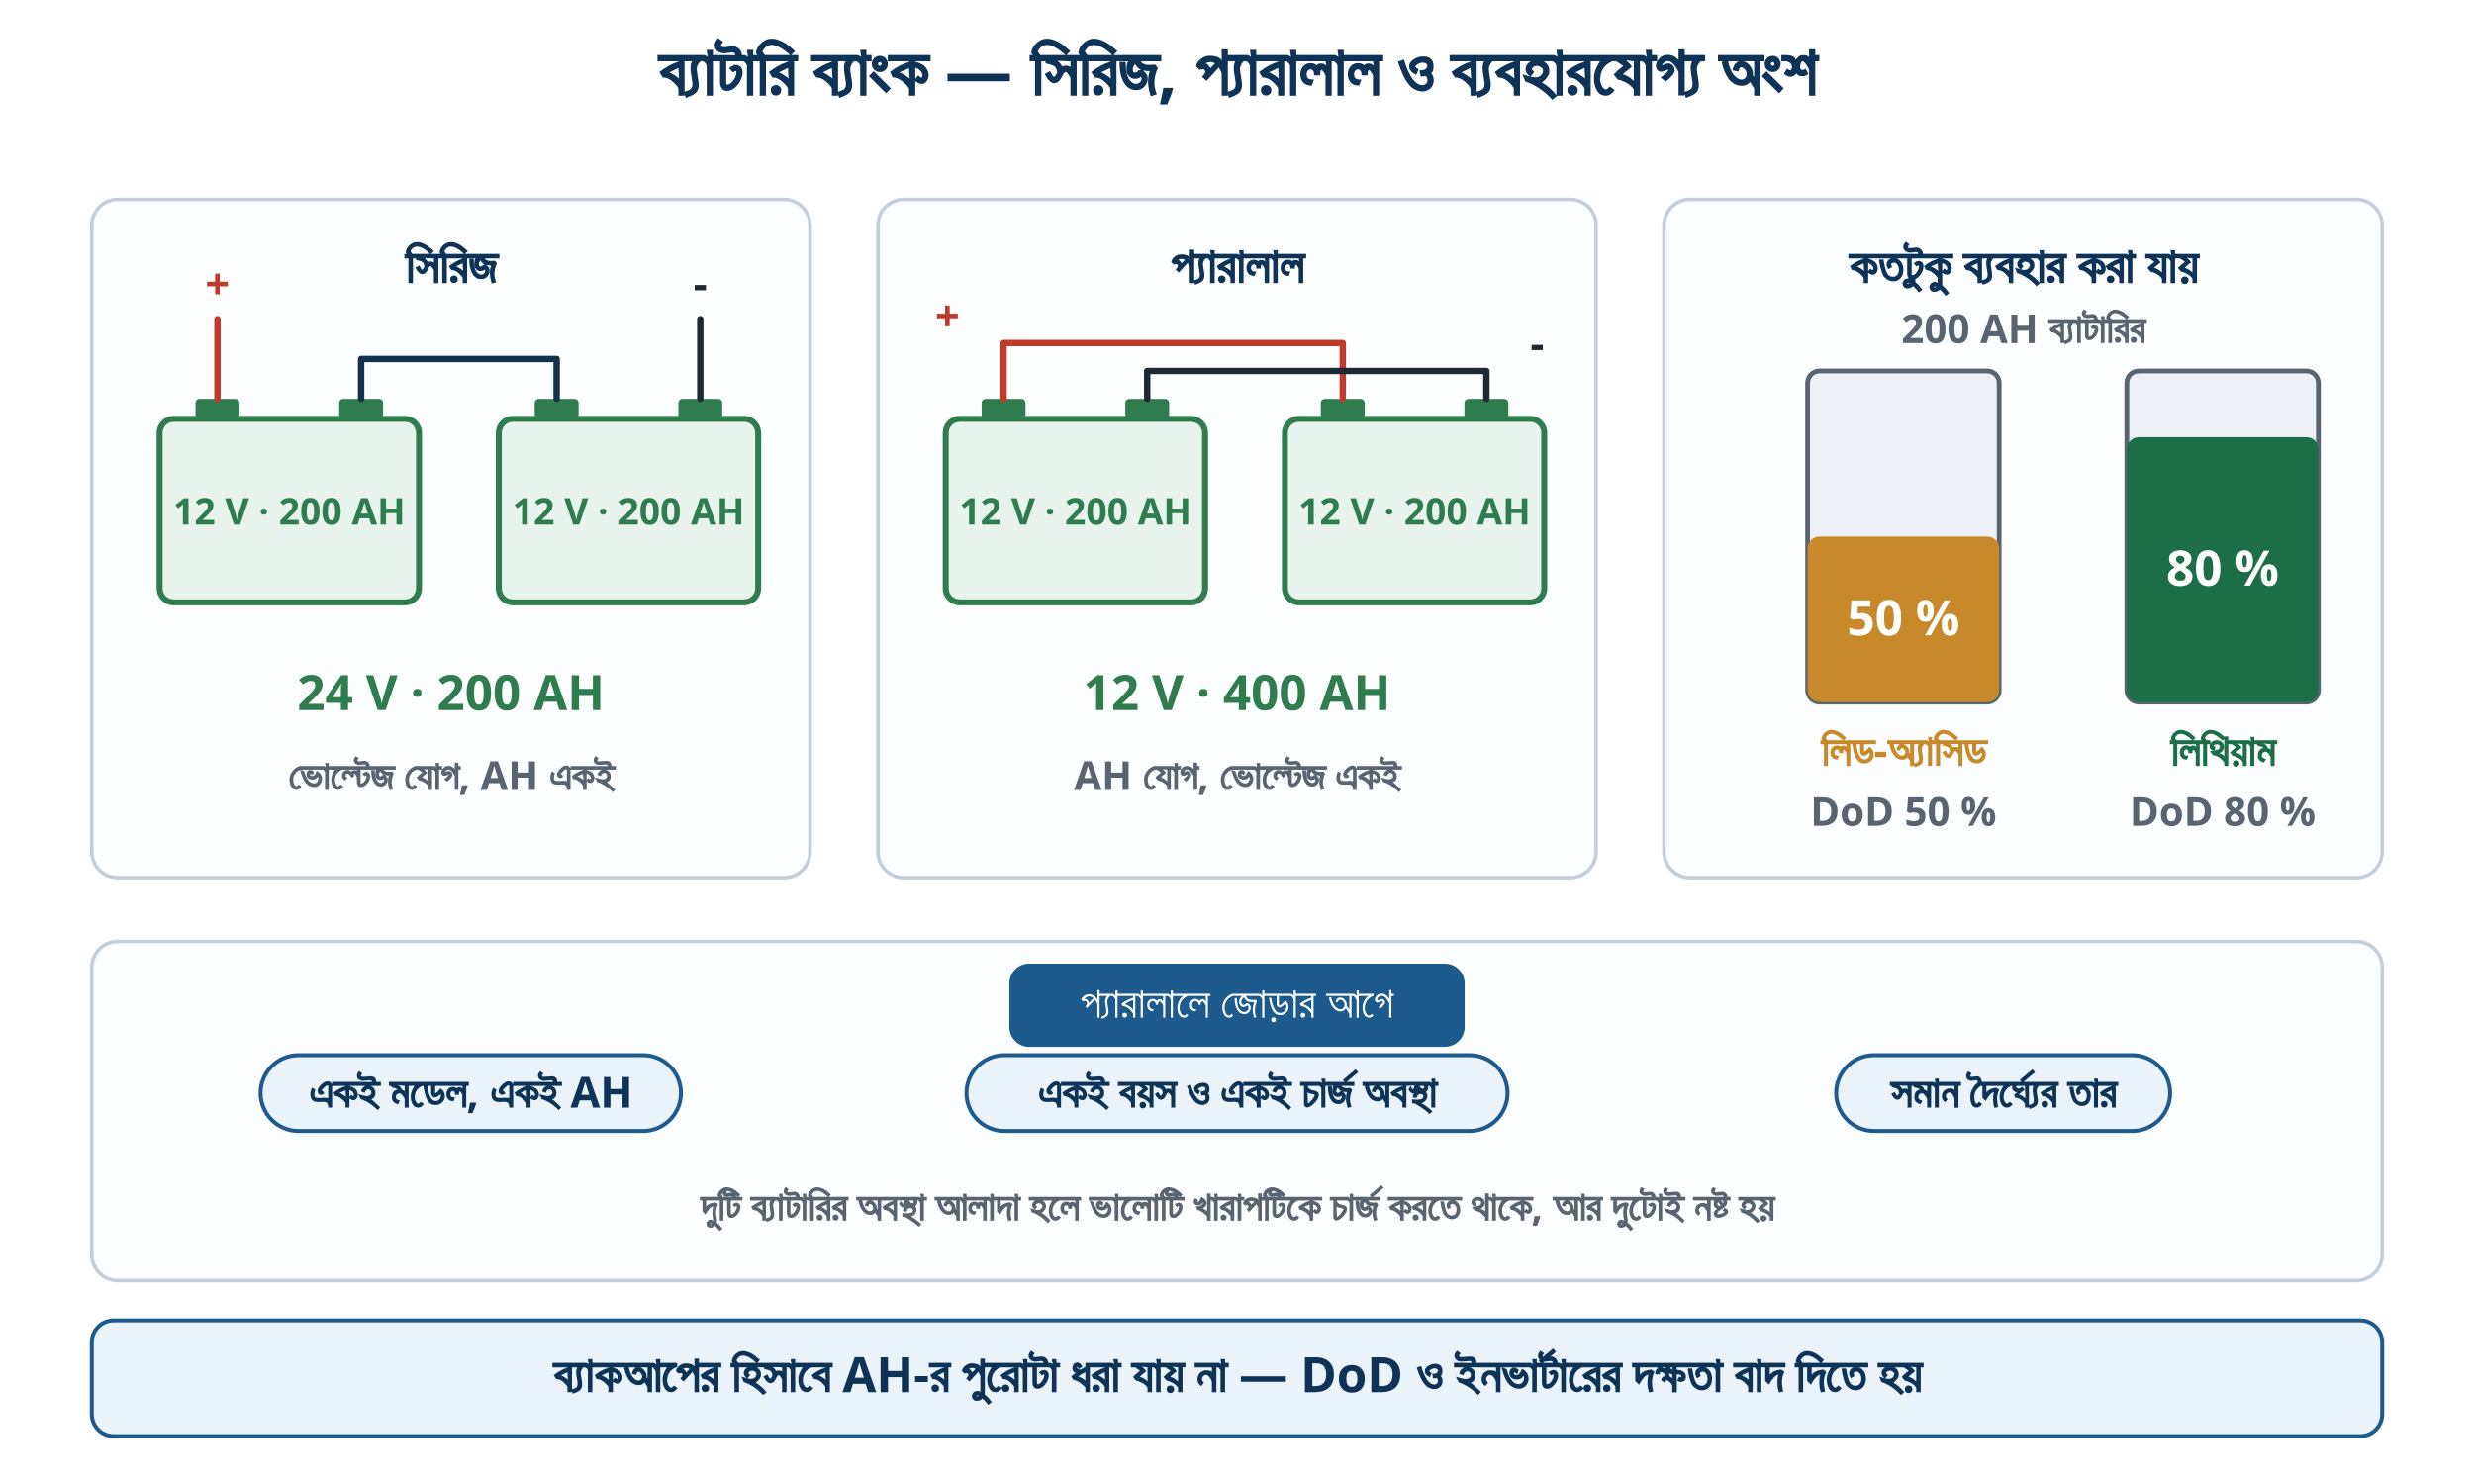
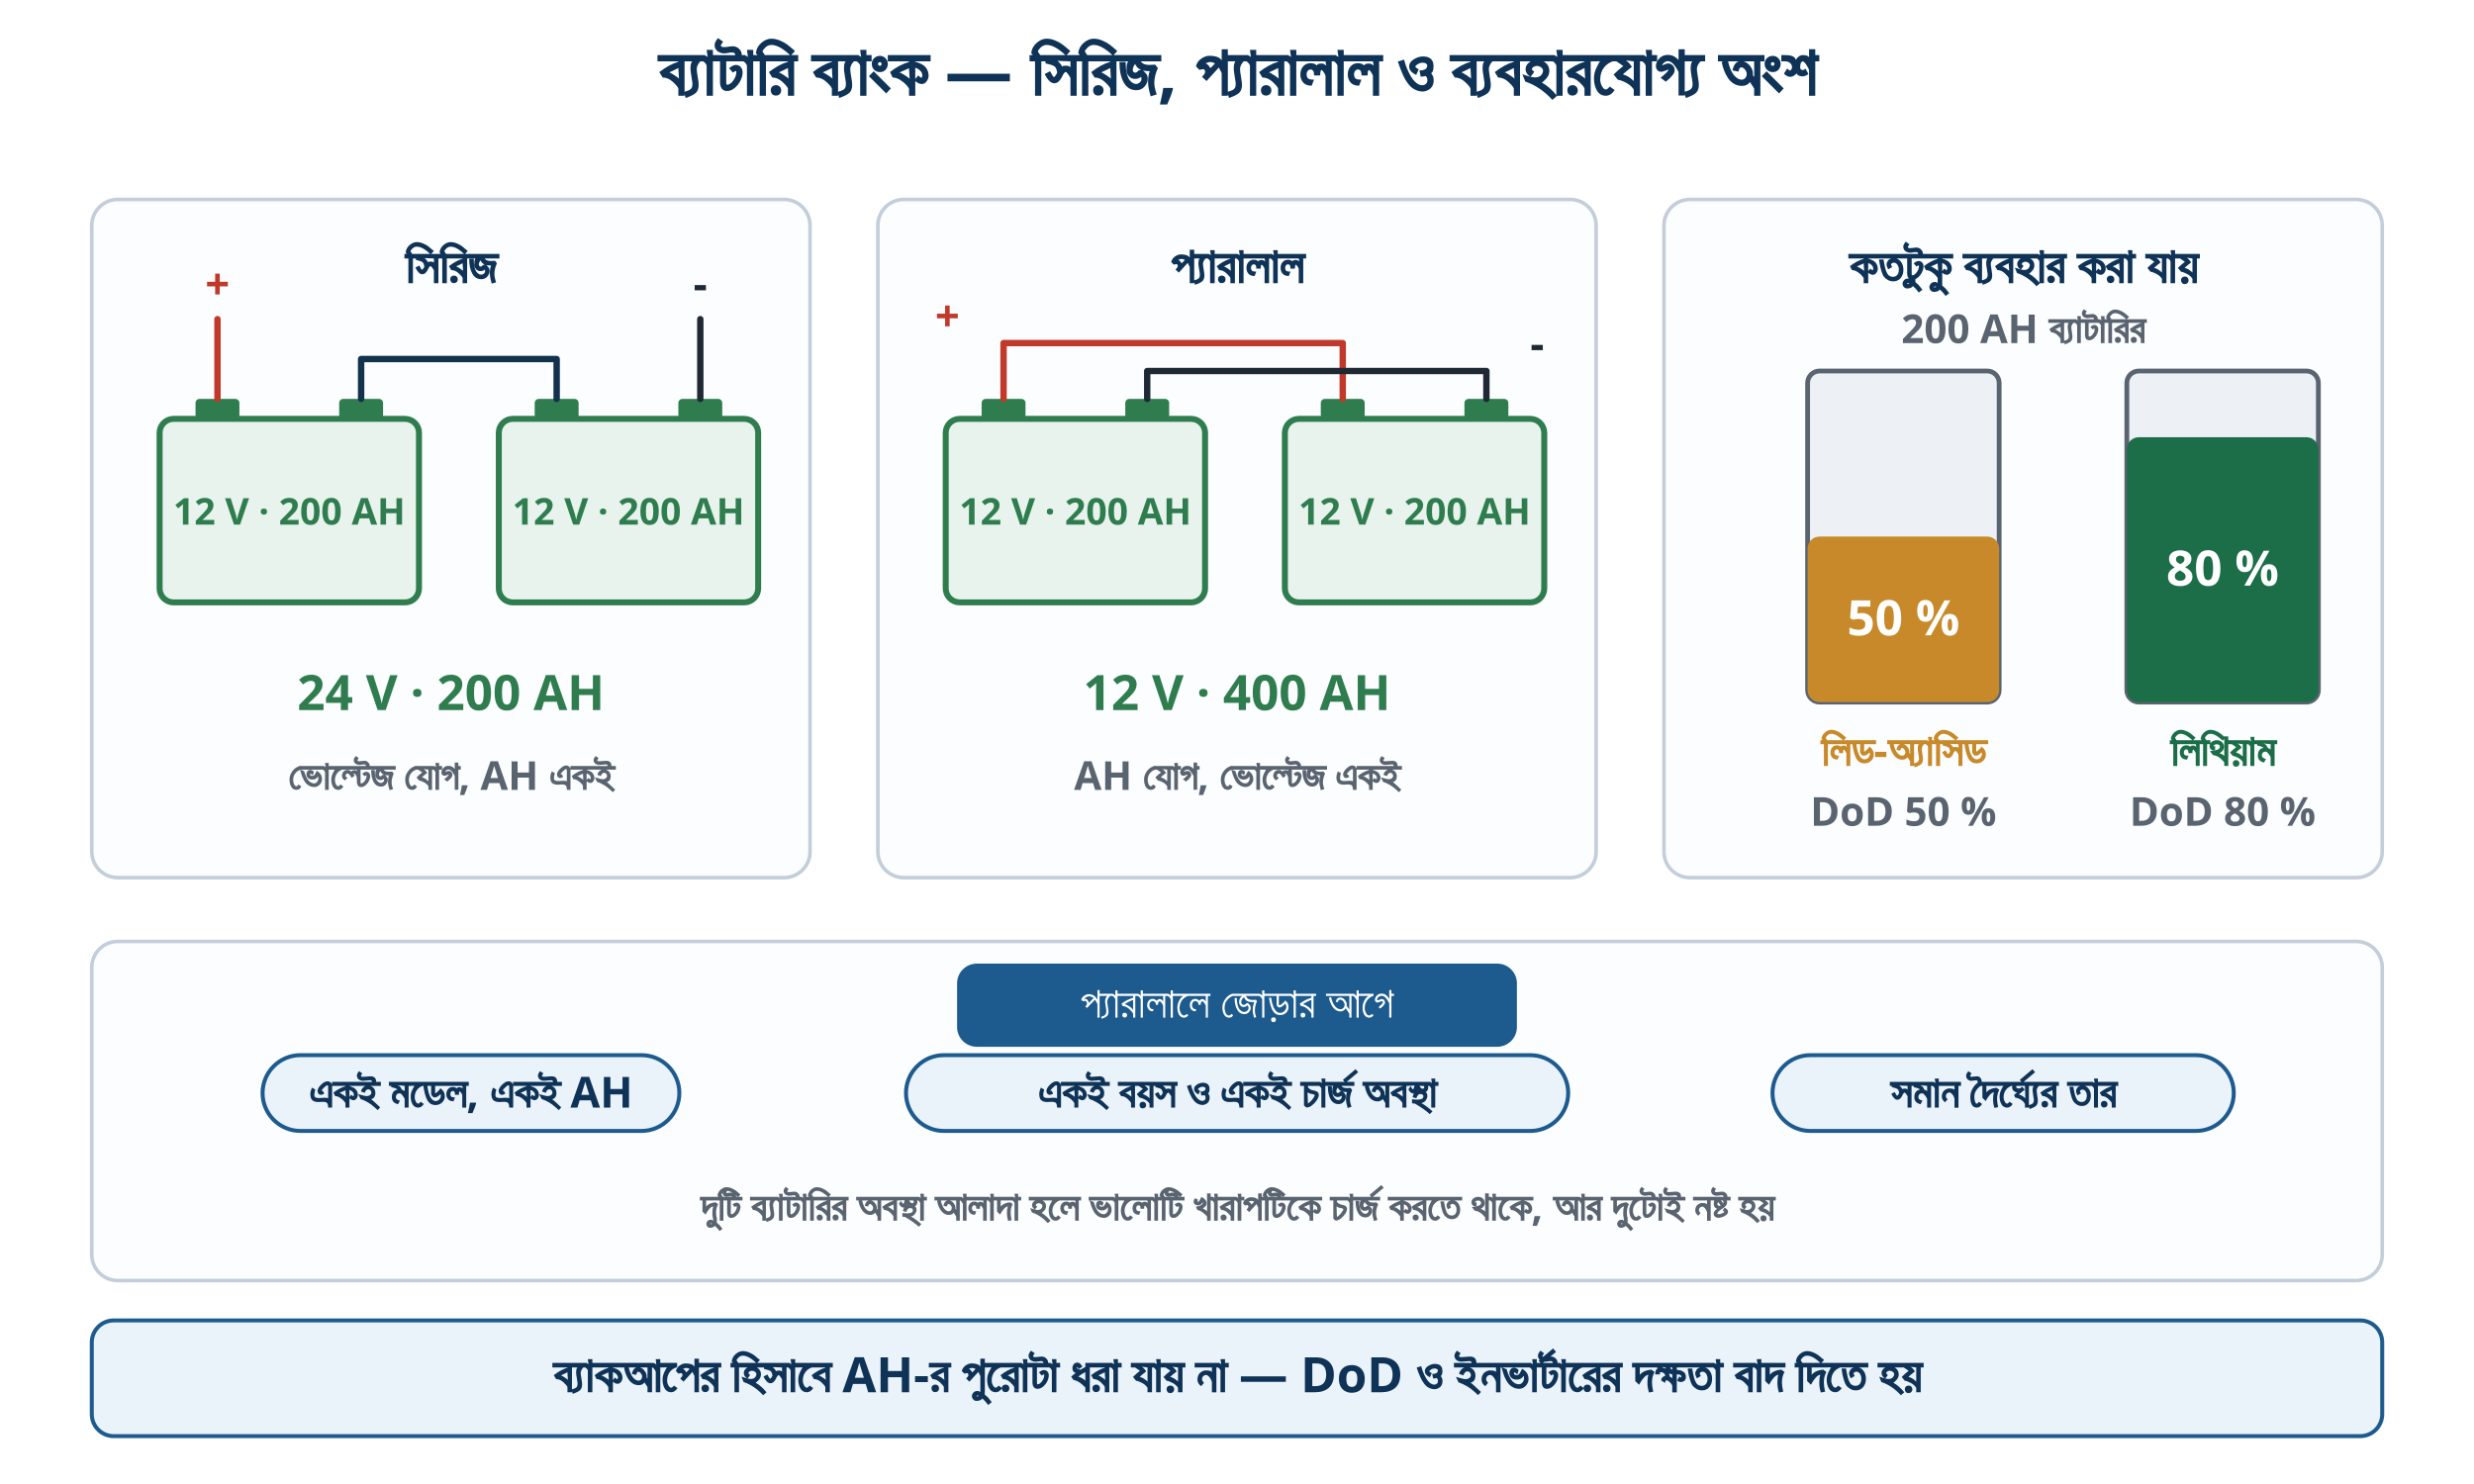
<svg xmlns="http://www.w3.org/2000/svg" width="1240" height="744" viewBox="0 0 1240 744">
  <rect width="1240" height="744" fill="#FFFFFF" />
  <text x="620.0" y="48.0" font-family="Kalpurush" font-size="34" font-weight="700" fill="#0F3357" text-anchor="middle">ব্যাটারি ব্যাংক — সিরিজ, প্যারালাল ও ব্যবহারযোগ্য অংশ</text>
  <rect x="46.0" y="100.0" width="360.0" height="340.0" rx="13" fill="#FCFDFE" stroke="#C3CEDA" stroke-width="1.8" />
  <text x="226.0" y="142.0" font-family="Kalpurush" font-size="24.5" font-weight="700" fill="#0F3357" text-anchor="middle">সিরিজ</text>
  <rect x="80.0" y="210.0" width="130.0" height="92.0" rx="7" fill="#E7F3EC" stroke="#2F7D4F" stroke-width="3" />
  <rect x="98.0" y="200.0" width="22.0" height="10.0" rx="2" fill="#2F7D4F" stroke="none" stroke-width="0" />
  <rect x="170.0" y="200.0" width="22.0" height="10.0" rx="2" fill="#2F7D4F" stroke="none" stroke-width="0" />
  <text x="145.0" y="263.0" font-family="Kalpurush" font-size="18.5" font-weight="700" fill="#2F7D4F" text-anchor="middle">12 V · 200 AH</text>
  <rect x="250.0" y="210.0" width="130.0" height="92.0" rx="7" fill="#E7F3EC" stroke="#2F7D4F" stroke-width="3" />
  <rect x="268.0" y="200.0" width="22.0" height="10.0" rx="2" fill="#2F7D4F" stroke="none" stroke-width="0" />
  <rect x="340.0" y="200.0" width="22.0" height="10.0" rx="2" fill="#2F7D4F" stroke="none" stroke-width="0" />
  <text x="315.0" y="263.0" font-family="Kalpurush" font-size="18.5" font-weight="700" fill="#2F7D4F" text-anchor="middle">12 V · 200 AH</text>
  <path d="M 181 200 L 181 180 L 279 180 L 279 200" fill="none" stroke="#12324D" stroke-width="3.2" stroke-linecap="round" stroke-linejoin="round" />
  <path d="M 109 200 L 109 160" fill="none" stroke="#C0392B" stroke-width="3.2" stroke-linecap="round" stroke-linejoin="round" />
  <path d="M 351 200 L 351 160" fill="none" stroke="#1F2933" stroke-width="3.2" stroke-linecap="round" stroke-linejoin="round" />
  <text x="109.0" y="150.0" font-family="Kalpurush" font-size="21.5" font-weight="700" fill="#C0392B" text-anchor="middle">+</text>
  <text x="351.0" y="150.0" font-family="Kalpurush" font-size="21.5" font-weight="700" fill="#1F2933" text-anchor="middle">-</text>
  <text x="226.0" y="356.0" font-family="Kalpurush" font-size="24.5" font-weight="700" fill="#2F7D4F" text-anchor="middle">24 V · 200 AH</text>
  <text x="226.0" y="396.0" font-family="Kalpurush" font-size="20" font-weight="700" fill="#5A6470" text-anchor="middle">ভোল্টেজ যোগ, AH একই</text>
  <rect x="440.0" y="100.0" width="360.0" height="340.0" rx="13" fill="#FCFDFE" stroke="#C3CEDA" stroke-width="1.8" />
  <text x="620.0" y="142.0" font-family="Kalpurush" font-size="24.5" font-weight="700" fill="#0F3357" text-anchor="middle">প্যারালাল</text>
  <rect x="474.0" y="210.0" width="130.0" height="92.0" rx="7" fill="#E7F3EC" stroke="#2F7D4F" stroke-width="3" />
  <rect x="492.0" y="200.0" width="22.0" height="10.0" rx="2" fill="#2F7D4F" stroke="none" stroke-width="0" />
  <rect x="564.0" y="200.0" width="22.0" height="10.0" rx="2" fill="#2F7D4F" stroke="none" stroke-width="0" />
  <text x="539.0" y="263.0" font-family="Kalpurush" font-size="18.5" font-weight="700" fill="#2F7D4F" text-anchor="middle">12 V · 200 AH</text>
  <rect x="644.0" y="210.0" width="130.0" height="92.0" rx="7" fill="#E7F3EC" stroke="#2F7D4F" stroke-width="3" />
  <rect x="662.0" y="200.0" width="22.0" height="10.0" rx="2" fill="#2F7D4F" stroke="none" stroke-width="0" />
  <rect x="734.0" y="200.0" width="22.0" height="10.0" rx="2" fill="#2F7D4F" stroke="none" stroke-width="0" />
  <text x="709.0" y="263.0" font-family="Kalpurush" font-size="18.5" font-weight="700" fill="#2F7D4F" text-anchor="middle">12 V · 200 AH</text>
  <path d="M 503 200 L 503 172 L 673 172 L 673 200" fill="none" stroke="#C0392B" stroke-width="3.2" stroke-linecap="round" stroke-linejoin="round" />
  <path d="M 575 200 L 575 186 L 745 186 L 745 200" fill="none" stroke="#1F2933" stroke-width="3.2" stroke-linecap="round" stroke-linejoin="round" />
  <text x="481.0" y="166.0" font-family="Kalpurush" font-size="21.5" font-weight="700" fill="#C0392B" text-anchor="end">+</text>
  <text x="767.0" y="180.0" font-family="Kalpurush" font-size="21.5" font-weight="700" fill="#1F2933" text-anchor="start">-</text>
  <text x="620.0" y="356.0" font-family="Kalpurush" font-size="24.5" font-weight="700" fill="#2F7D4F" text-anchor="middle">12 V · 400 AH</text>
  <text x="620.0" y="396.0" font-family="Kalpurush" font-size="20" font-weight="700" fill="#5A6470" text-anchor="middle">AH যোগ, ভোল্টেজ একই</text>
  <rect x="834.0" y="100.0" width="360.0" height="340.0" rx="13" fill="#FCFDFE" stroke="#C3CEDA" stroke-width="1.8" />
  <text x="1014.0" y="142.0" font-family="Kalpurush" font-size="24.5" font-weight="700" fill="#0F3357" text-anchor="middle">কতটুকু ব্যবহার করা যায়</text>
  <rect x="906.0" y="186.0" width="96.0" height="166.0" rx="6" fill="#EDF1F5" stroke="#5A6470" stroke-width="2.4" />
  <rect x="906.0" y="269.0" width="96.0" height="83.0" rx="6" fill="#C8892A" stroke="none" stroke-width="0" />
  <text x="954.0" y="318.5" font-family="Kalpurush" font-size="24.5" font-weight="700" fill="#FFFFFF" text-anchor="middle">50 %</text>
  <text x="954.0" y="384.0" font-family="Kalpurush" font-size="21.5" font-weight="700" fill="#C8892A" text-anchor="middle">লিড-অ্যাসিড</text>
  <text x="954.0" y="414.0" font-family="Kalpurush" font-size="20" font-weight="700" fill="#5A6470" text-anchor="middle">DoD 50 %</text>
  <rect x="1066.0" y="186.0" width="96.0" height="166.0" rx="6" fill="#EDF1F5" stroke="#5A6470" stroke-width="2.4" />
  <rect x="1066.0" y="219.2" width="96.0" height="132.8" rx="6" fill="#1B6E47" stroke="none" stroke-width="0" />
  <text x="1114.0" y="293.6" font-family="Kalpurush" font-size="24.5" font-weight="700" fill="#FFFFFF" text-anchor="middle">80 %</text>
  <text x="1114.0" y="384.0" font-family="Kalpurush" font-size="21.5" font-weight="700" fill="#1B6E47" text-anchor="middle">লিথিয়াম</text>
  <text x="1114.0" y="414.0" font-family="Kalpurush" font-size="20" font-weight="700" fill="#5A6470" text-anchor="middle">DoD 80 %</text>
  <text x="1014.0" y="172.0" font-family="Kalpurush" font-size="20" font-weight="700" fill="#5A6470" text-anchor="middle">200 AH ব্যাটারির</text>
  <rect x="46.0" y="472.0" width="1148.0" height="170.0" rx="13" fill="#FCFDFE" stroke="#C3CEDA" stroke-width="1.8" />
-   <rect x="506.8" y="484.0" width="226.4" height="39.9" rx="9" fill="#1D5B8F" stroke="#1D5B8F" stroke-width="1.8" />
+   <rect x="480.6" y="484.0" width="278.8" height="39.9" rx="9" fill="#1D5B8F" stroke="#1D5B8F" stroke-width="1.8" />
  <text x="620.0" y="510.2" font-family="Kalpurush" font-size="21.5" font-weight="600" fill="#FFFFFF" text-anchor="middle">প্যারালালে জোড়ার আগে</text>
-   <rect x="130.6" y="529.0" width="210.7" height="38.0" rx="19" fill="#EAF2FA" stroke="#1D5B8F" stroke-width="2" />
+   <rect x="131.6" y="529.0" width="208.9" height="38.0" rx="19" fill="#EAF2FA" stroke="#1D5B8F" stroke-width="2" />
  <text x="236.0" y="555.3" font-family="Kalpurush" font-size="21.5" font-weight="700" fill="#0F3357" text-anchor="middle">একই মডেল, একই AH</text>
-   <rect x="484.4" y="529.0" width="271.2" height="38.0" rx="19" fill="#EAF2FA" stroke="#1D5B8F" stroke-width="2" />
+   <rect x="454.1" y="529.0" width="331.9" height="38.0" rx="19" fill="#EAF2FA" stroke="#1D5B8F" stroke-width="2" />
  <text x="620.0" y="555.3" font-family="Kalpurush" font-size="21.5" font-weight="700" fill="#0F3357" text-anchor="middle">একই বয়স ও একই চার্জ অবস্থা</text>
-   <rect x="920.3" y="529.0" width="167.4" height="38.0" rx="19" fill="#EAF2FA" stroke="#1D5B8F" stroke-width="2" />
+   <rect x="888.4" y="529.0" width="231.2" height="38.0" rx="19" fill="#EAF2FA" stroke="#1D5B8F" stroke-width="2" />
  <text x="1004.0" y="555.3" font-family="Kalpurush" font-size="21.5" font-weight="700" fill="#0F3357" text-anchor="middle">সমান দৈর্ঘ্যের তার</text>
  <text x="620.0" y="612.0" font-family="Kalpurush" font-size="20" font-weight="700" fill="#5A6470" text-anchor="middle">দুটি ব্যাটারির অবস্থা আলাদা হলে ভালোটি খারাপটিকে চার্জ করতে থাকে, আর দুটোই নষ্ট হয়</text>
  <rect x="46.0" y="662.0" width="1148.0" height="58.0" rx="11" fill="#EAF2FA" stroke="#1D5B8F" stroke-width="2" />
  <text x="620.0" y="698.0" font-family="Kalpurush" font-size="24.5" font-weight="700" fill="#0F3357" text-anchor="middle">ব্যাকআপের হিসাবে AH-র পুরোটা ধরা যায় না — DoD ও ইনভার্টারের দক্ষতা বাদ দিতে হয়</text>
</svg>
